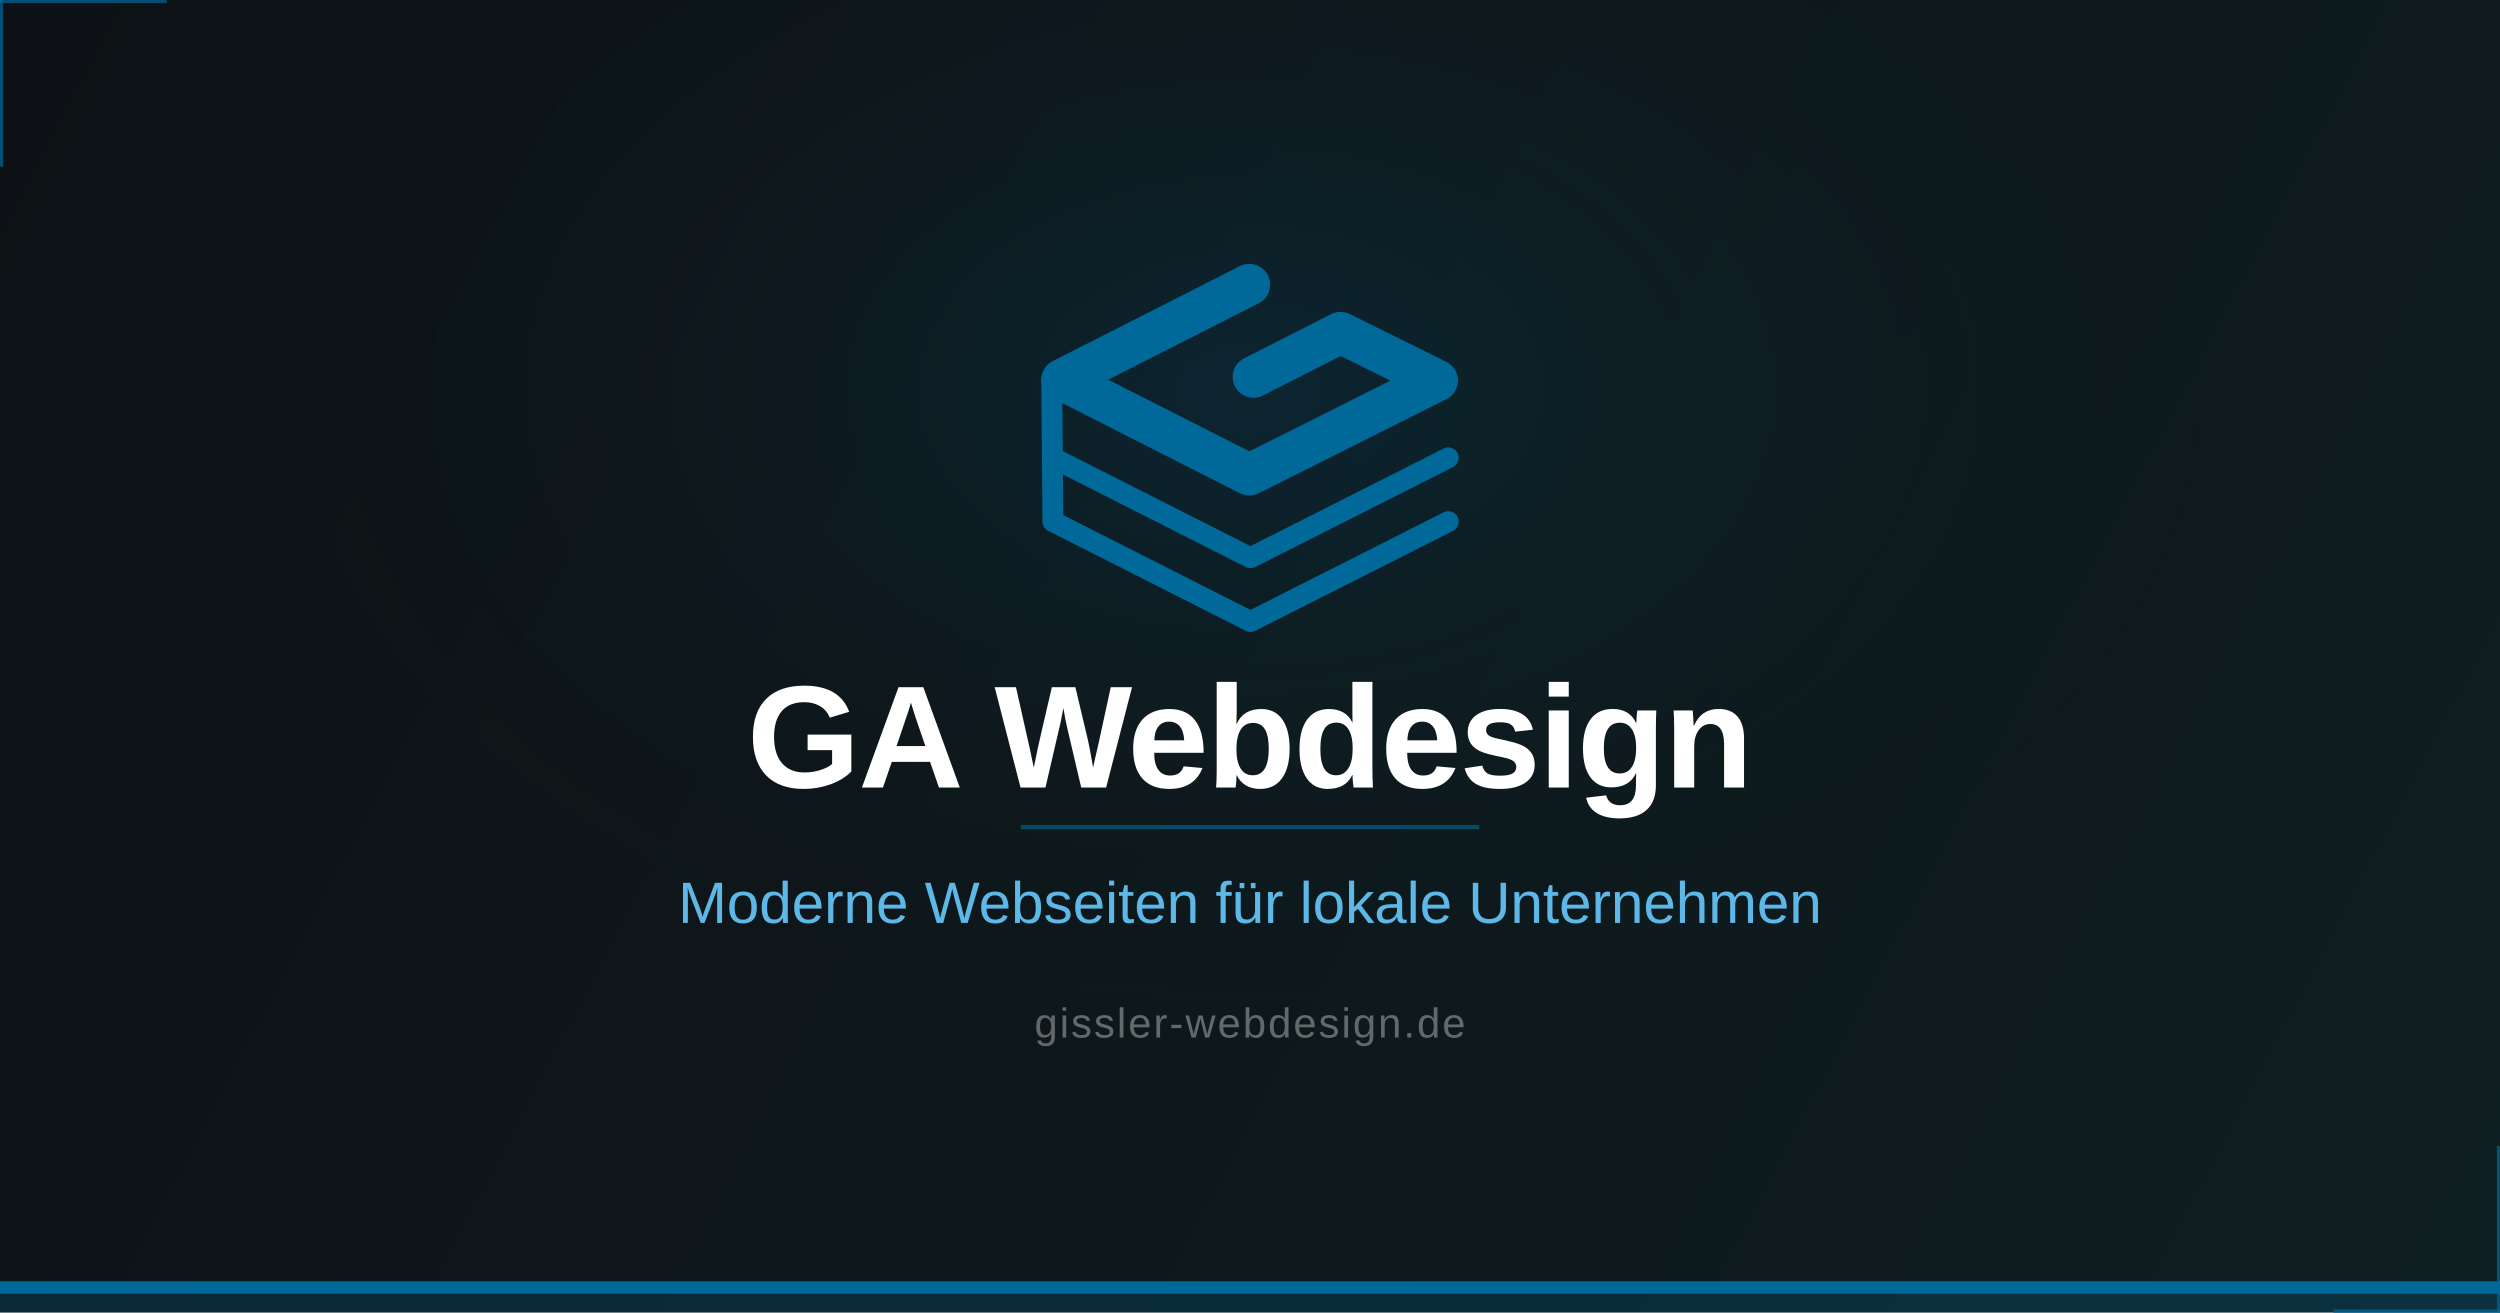
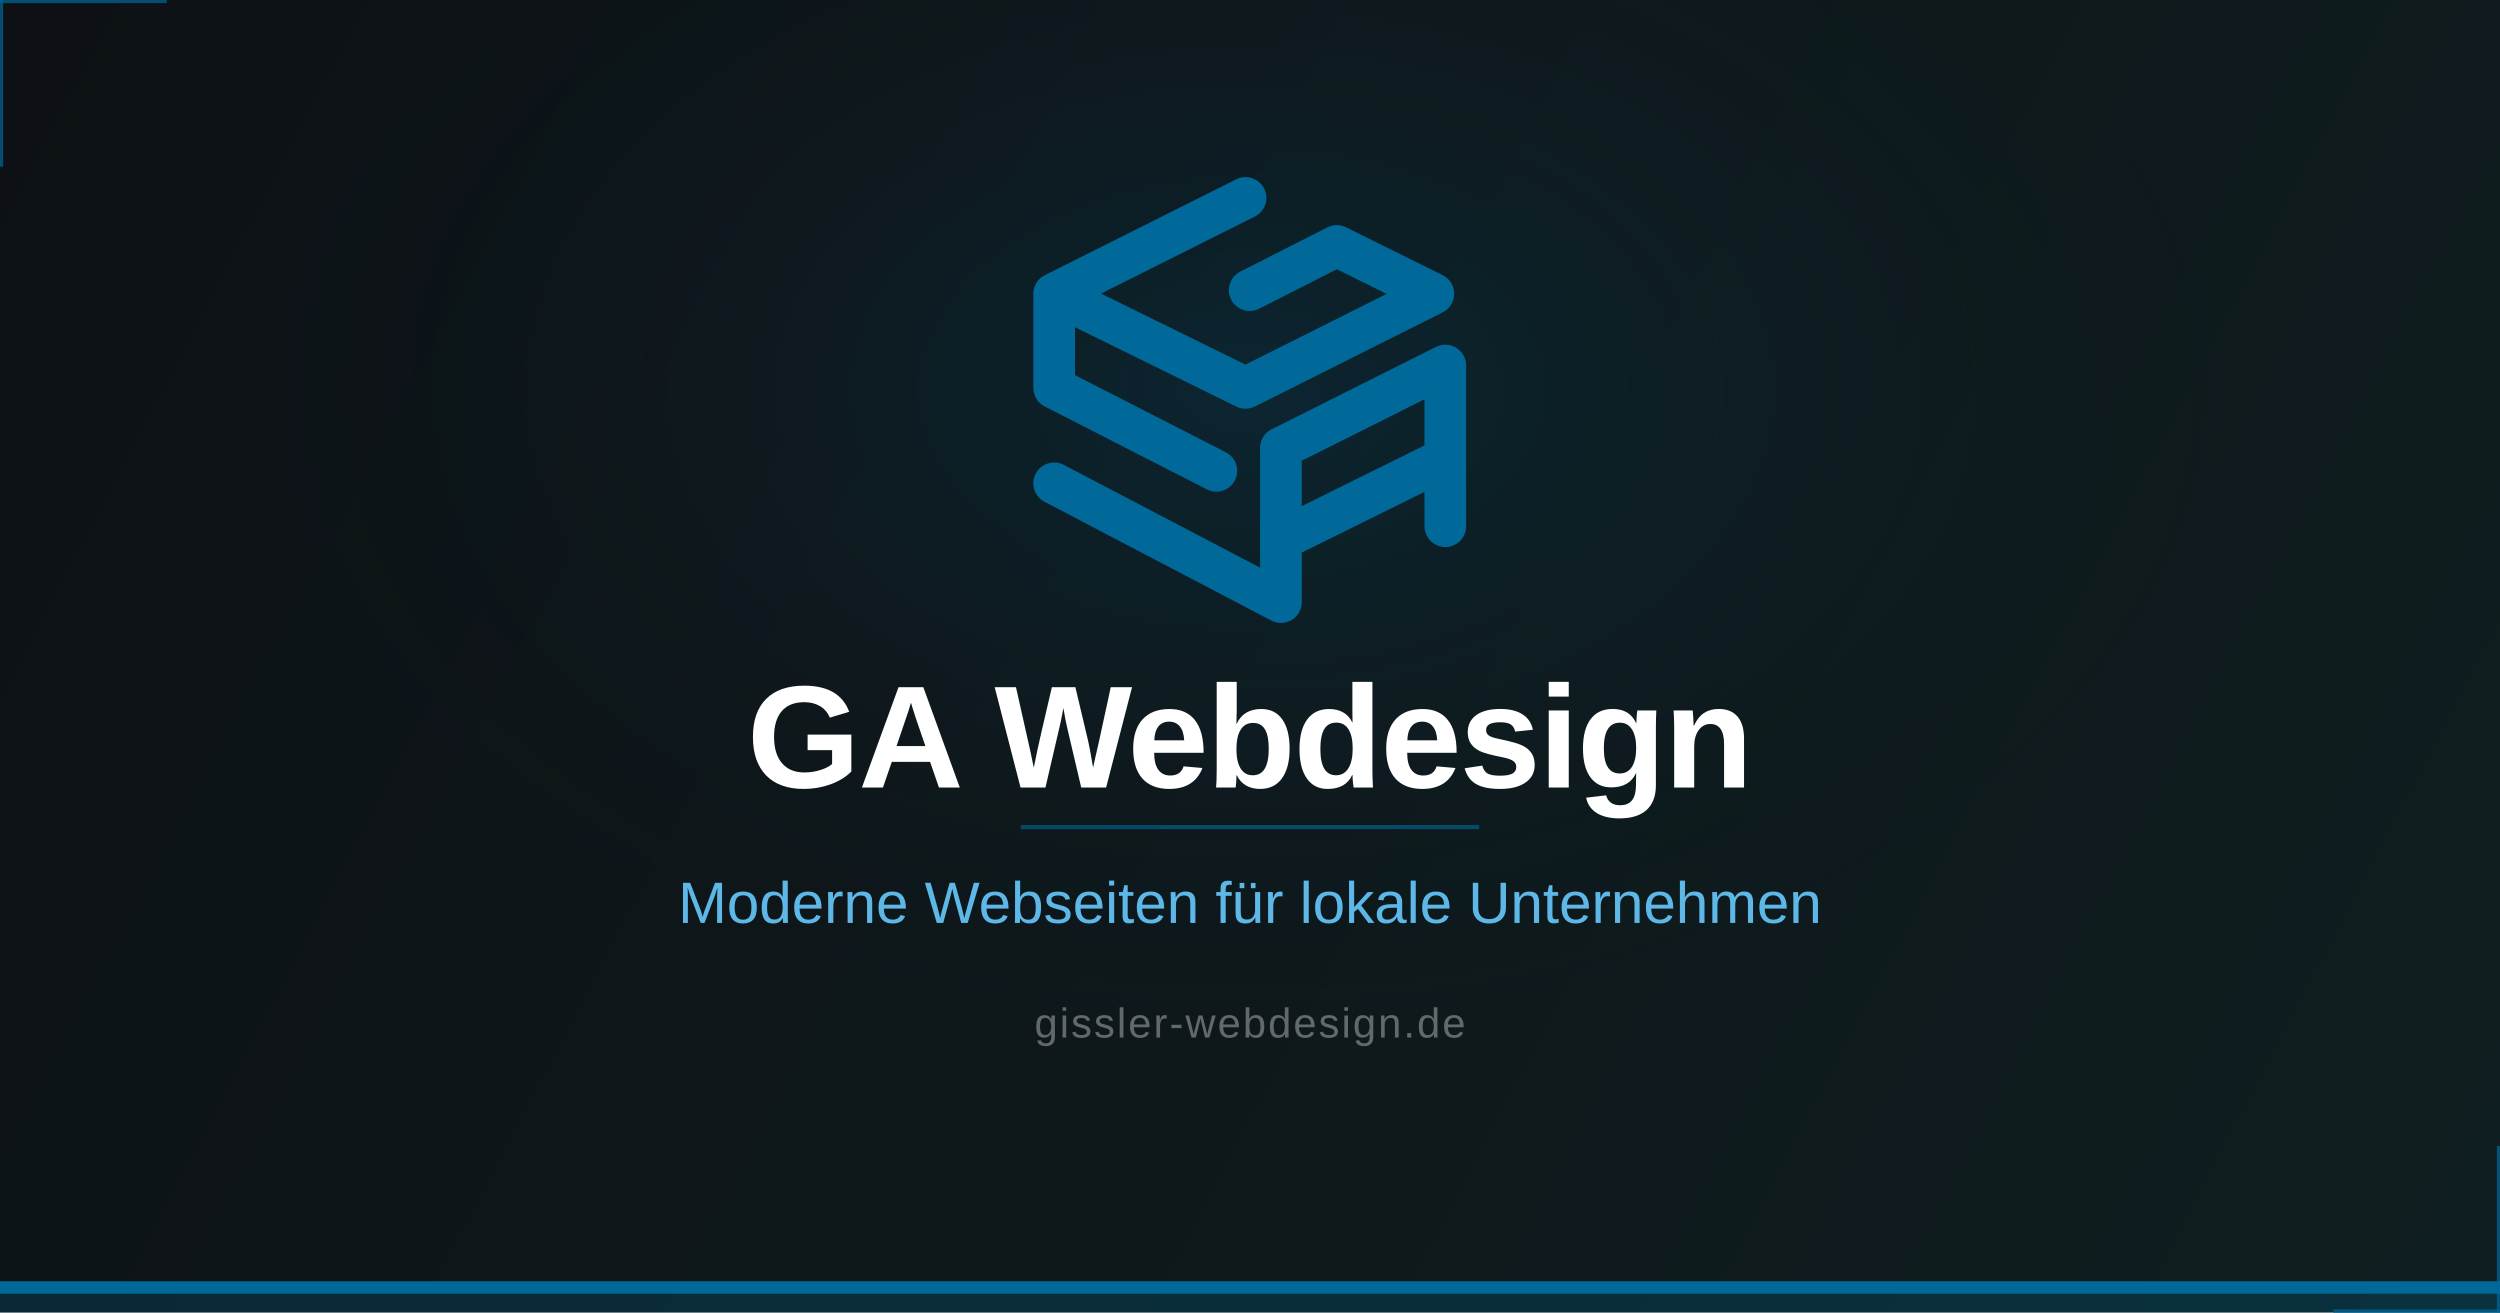
<svg xmlns="http://www.w3.org/2000/svg" width="1200" height="630" viewBox="0 0 1200 630">
  <defs>
    <linearGradient id="bg" x1="0" y1="0" x2="1200" y2="630" gradientUnits="userSpaceOnUse">
      <stop offset="0%" stop-color="#0d1115" />
      <stop offset="100%" stop-color="#0f1e20" />
    </linearGradient>
    <radialGradient id="glow" cx="50%" cy="40%" r="50%">
      <stop offset="0%" stop-color="#006999" stop-opacity="0.18" />
      <stop offset="100%" stop-color="#0d1115" stop-opacity="0" />
    </radialGradient>
  </defs>
  <rect width="1200" height="630" fill="url(#bg)" />
  <ellipse cx="600" cy="252" rx="500" ry="330" fill="url(#glow)" />
  <line x1="0" y1="0" x2="80" y2="0" stroke="#006999" stroke-width="3" stroke-opacity="0.7" />
  <line x1="0" y1="0" x2="0" y2="80" stroke="#006999" stroke-width="3" stroke-opacity="0.7" />
  <line x1="1200" y1="630" x2="1120" y2="630" stroke="#006999" stroke-width="3" stroke-opacity="0.7" />
  <line x1="1200" y1="630" x2="1200" y2="550" stroke="#006999" stroke-width="3" stroke-opacity="0.7" />
-   <g transform="translate(499.82, 126.65) scale(2)" fill="none">
-     <path d="M2.79 46.54L50.2 70.54L97.68 46.55" stroke="#006999" stroke-width="5" stroke-linecap="round" stroke-linejoin="round" />
-     <path d="M97.68 61.86L50.2 85.85L2.79 61.85L2.5 28" stroke="#006999" stroke-width="5" stroke-linecap="round" stroke-linejoin="round" />
-     <path d="M49.93 5L5 27.8L49.93 50.59L95 28L71.82 16.53L61.375 21.835L50.93 27.14" stroke="#006999" stroke-width="10" stroke-linecap="round" stroke-linejoin="round" />
+   <g transform="translate(496, 85) scale(2)" fill="none">
+     <path d="M43.926 70.5L24.463 60.546L5.001 50.592L5.001 28.001L50.932 5.001M5.001 28.001L27.966 39.296L50.932 50.592L56.565 47.768L62.199 44.944L73.467 39.296L96.001 28.001L72.822 16.531L62.377 21.836L51.932 27.141M98.88 83.787L98.872 67.5M5.001 73.5L32.214 87.75L59.427 102L59.431 97L59.424 92.01L59.418 87.021L59.418 65L98.872 45.229L98.872 67.5M59.418 87.021L98.872 67.5" stroke="#006999" stroke-width="10" stroke-linecap="round" stroke-linejoin="round" />
  </g>
  <text x="600" y="378" text-anchor="middle" font-family="'Segoe UI', 'Helvetica Neue', Arial, sans-serif" font-size="70" font-weight="700" fill="white" letter-spacing="-1">GA Webdesign</text>
  <rect x="490" y="396" width="220" height="2" fill="#006999" fill-opacity="0.6" />
  <text x="600" y="443" text-anchor="middle" font-family="'Segoe UI', 'Helvetica Neue', Arial, sans-serif" font-size="28" fill="#5db8e8">Moderne Webseiten für lokale Unternehmen</text>
  <text x="600" y="498" text-anchor="middle" font-family="'Segoe UI', 'Helvetica Neue', Arial, sans-serif" font-size="20" fill="white" fill-opacity="0.35" letter-spacing="1">gissler-webdesign.de</text>
  <rect x="0" y="615" width="1200" height="6" fill="#006999" />
  <rect x="0" y="621" width="1200" height="9" fill="#006999" fill-opacity="0.25" />
</svg>
